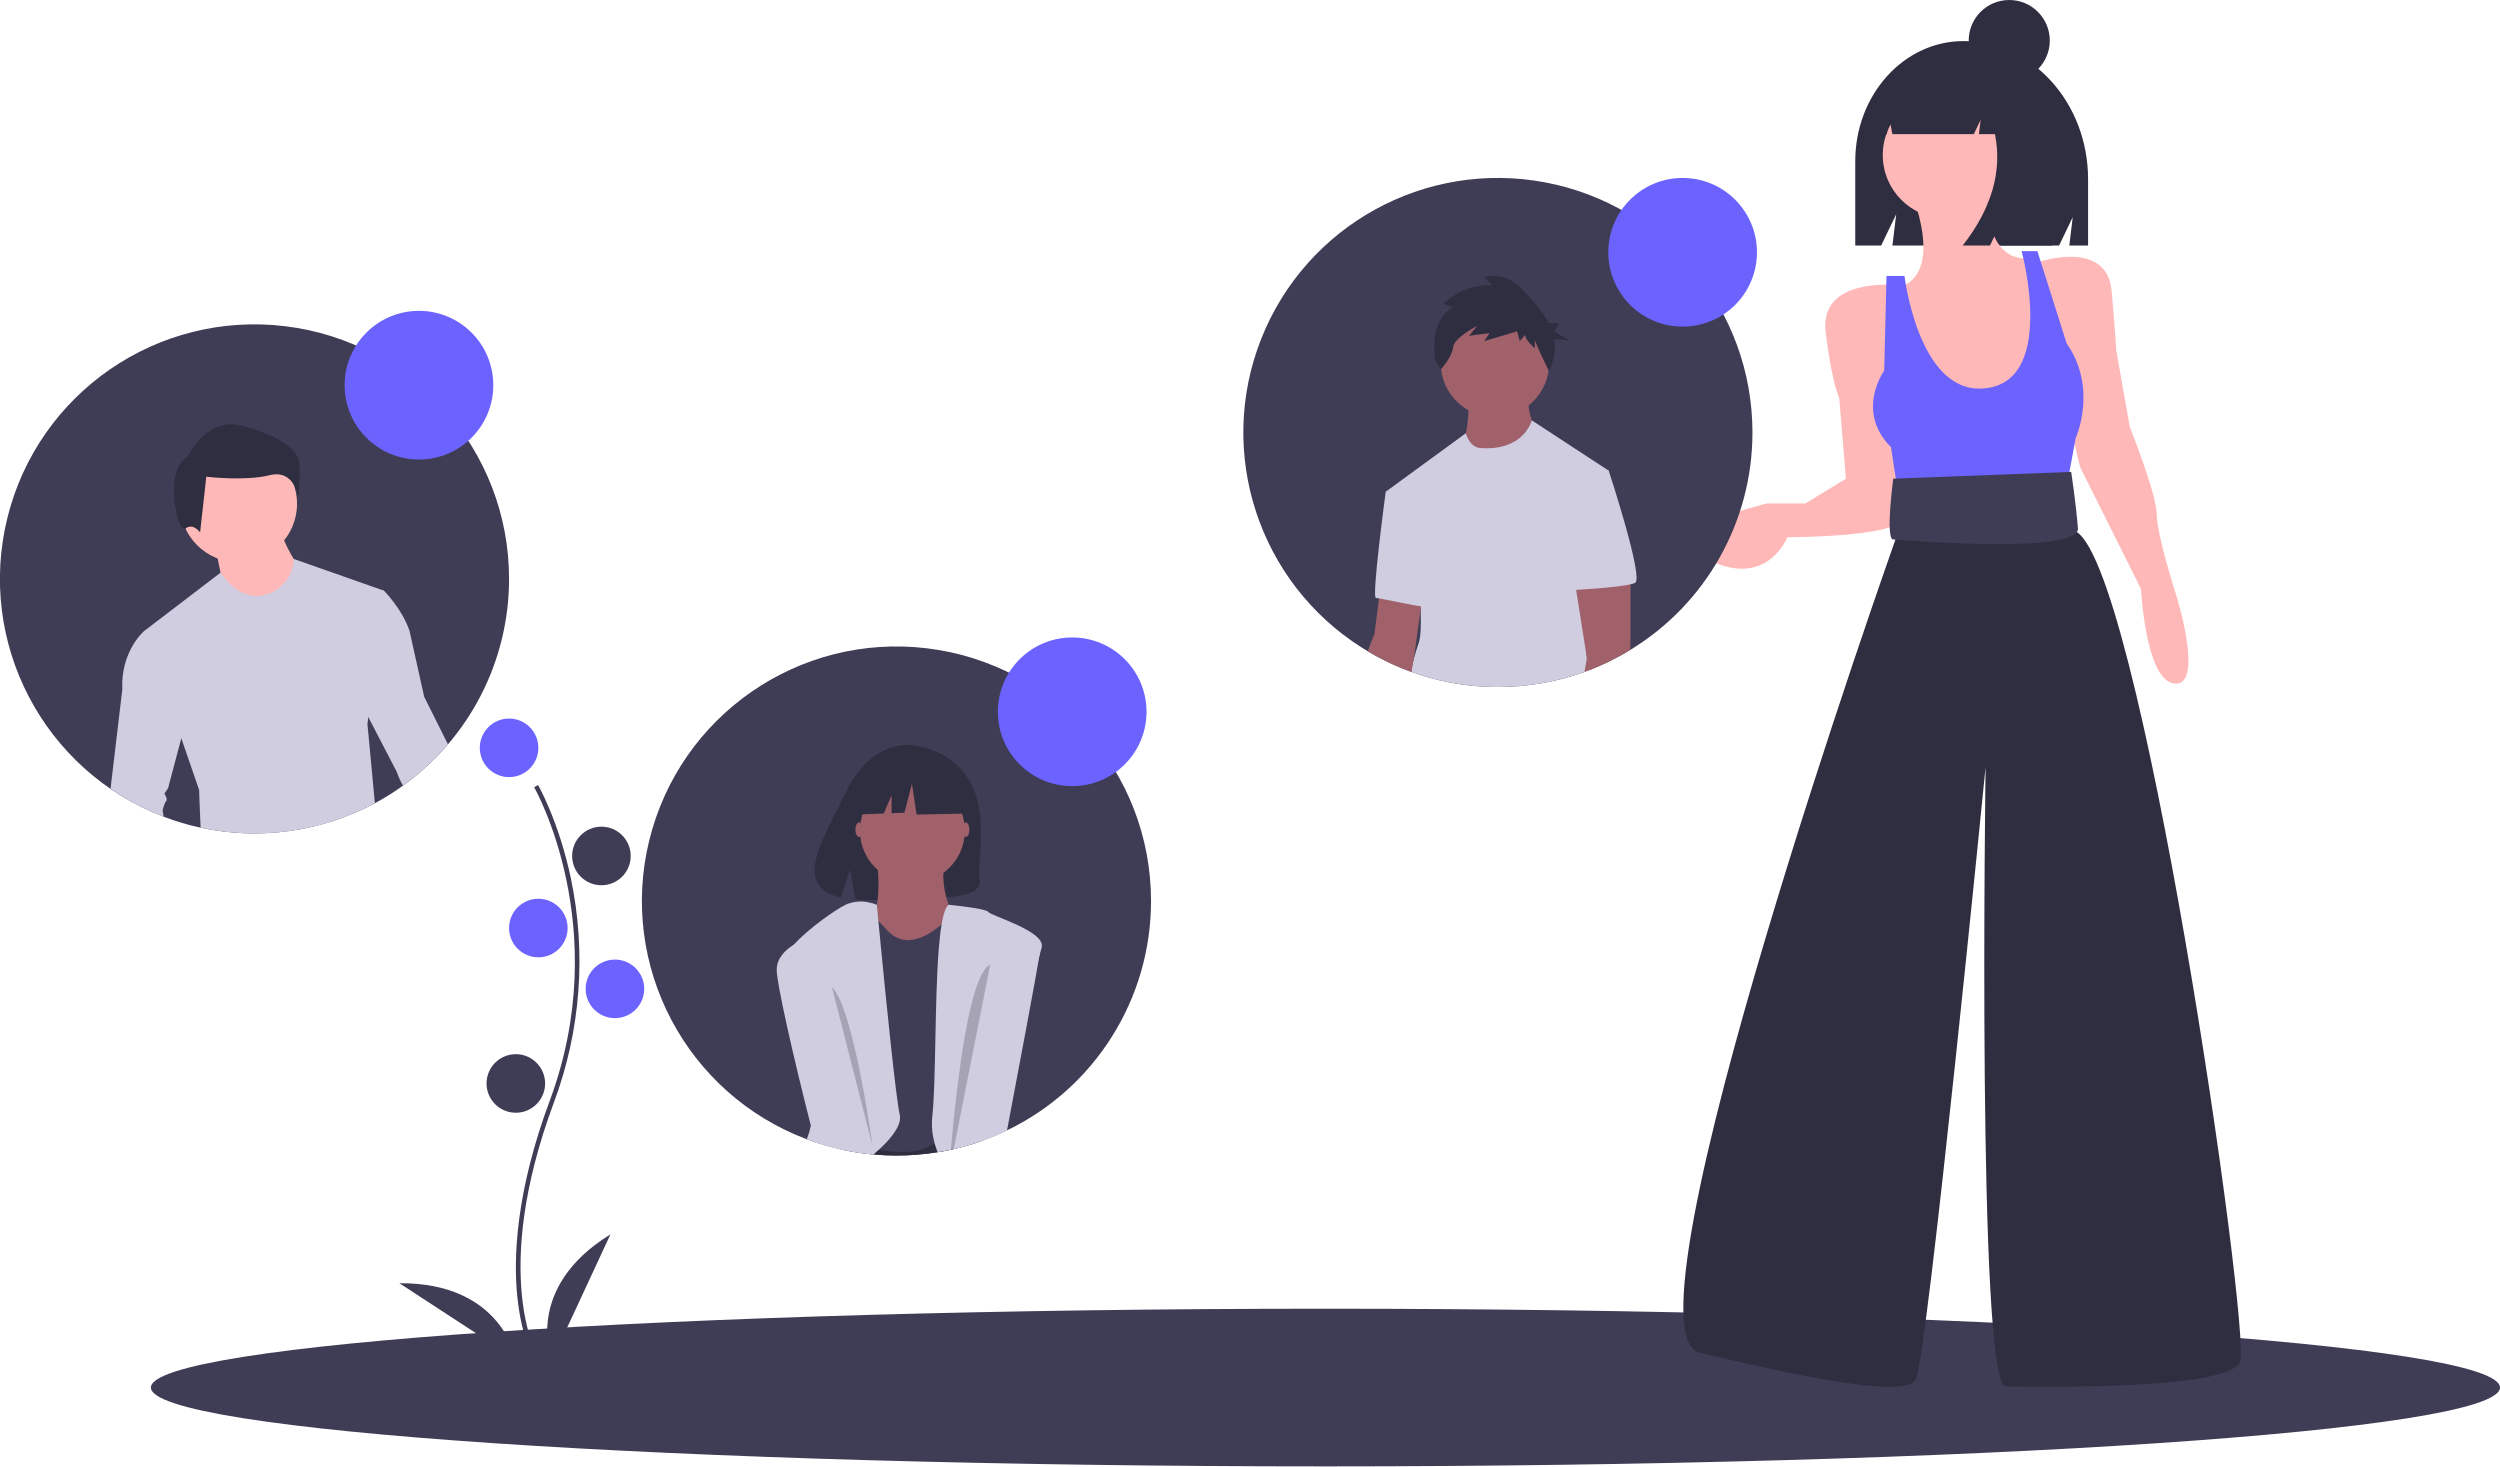
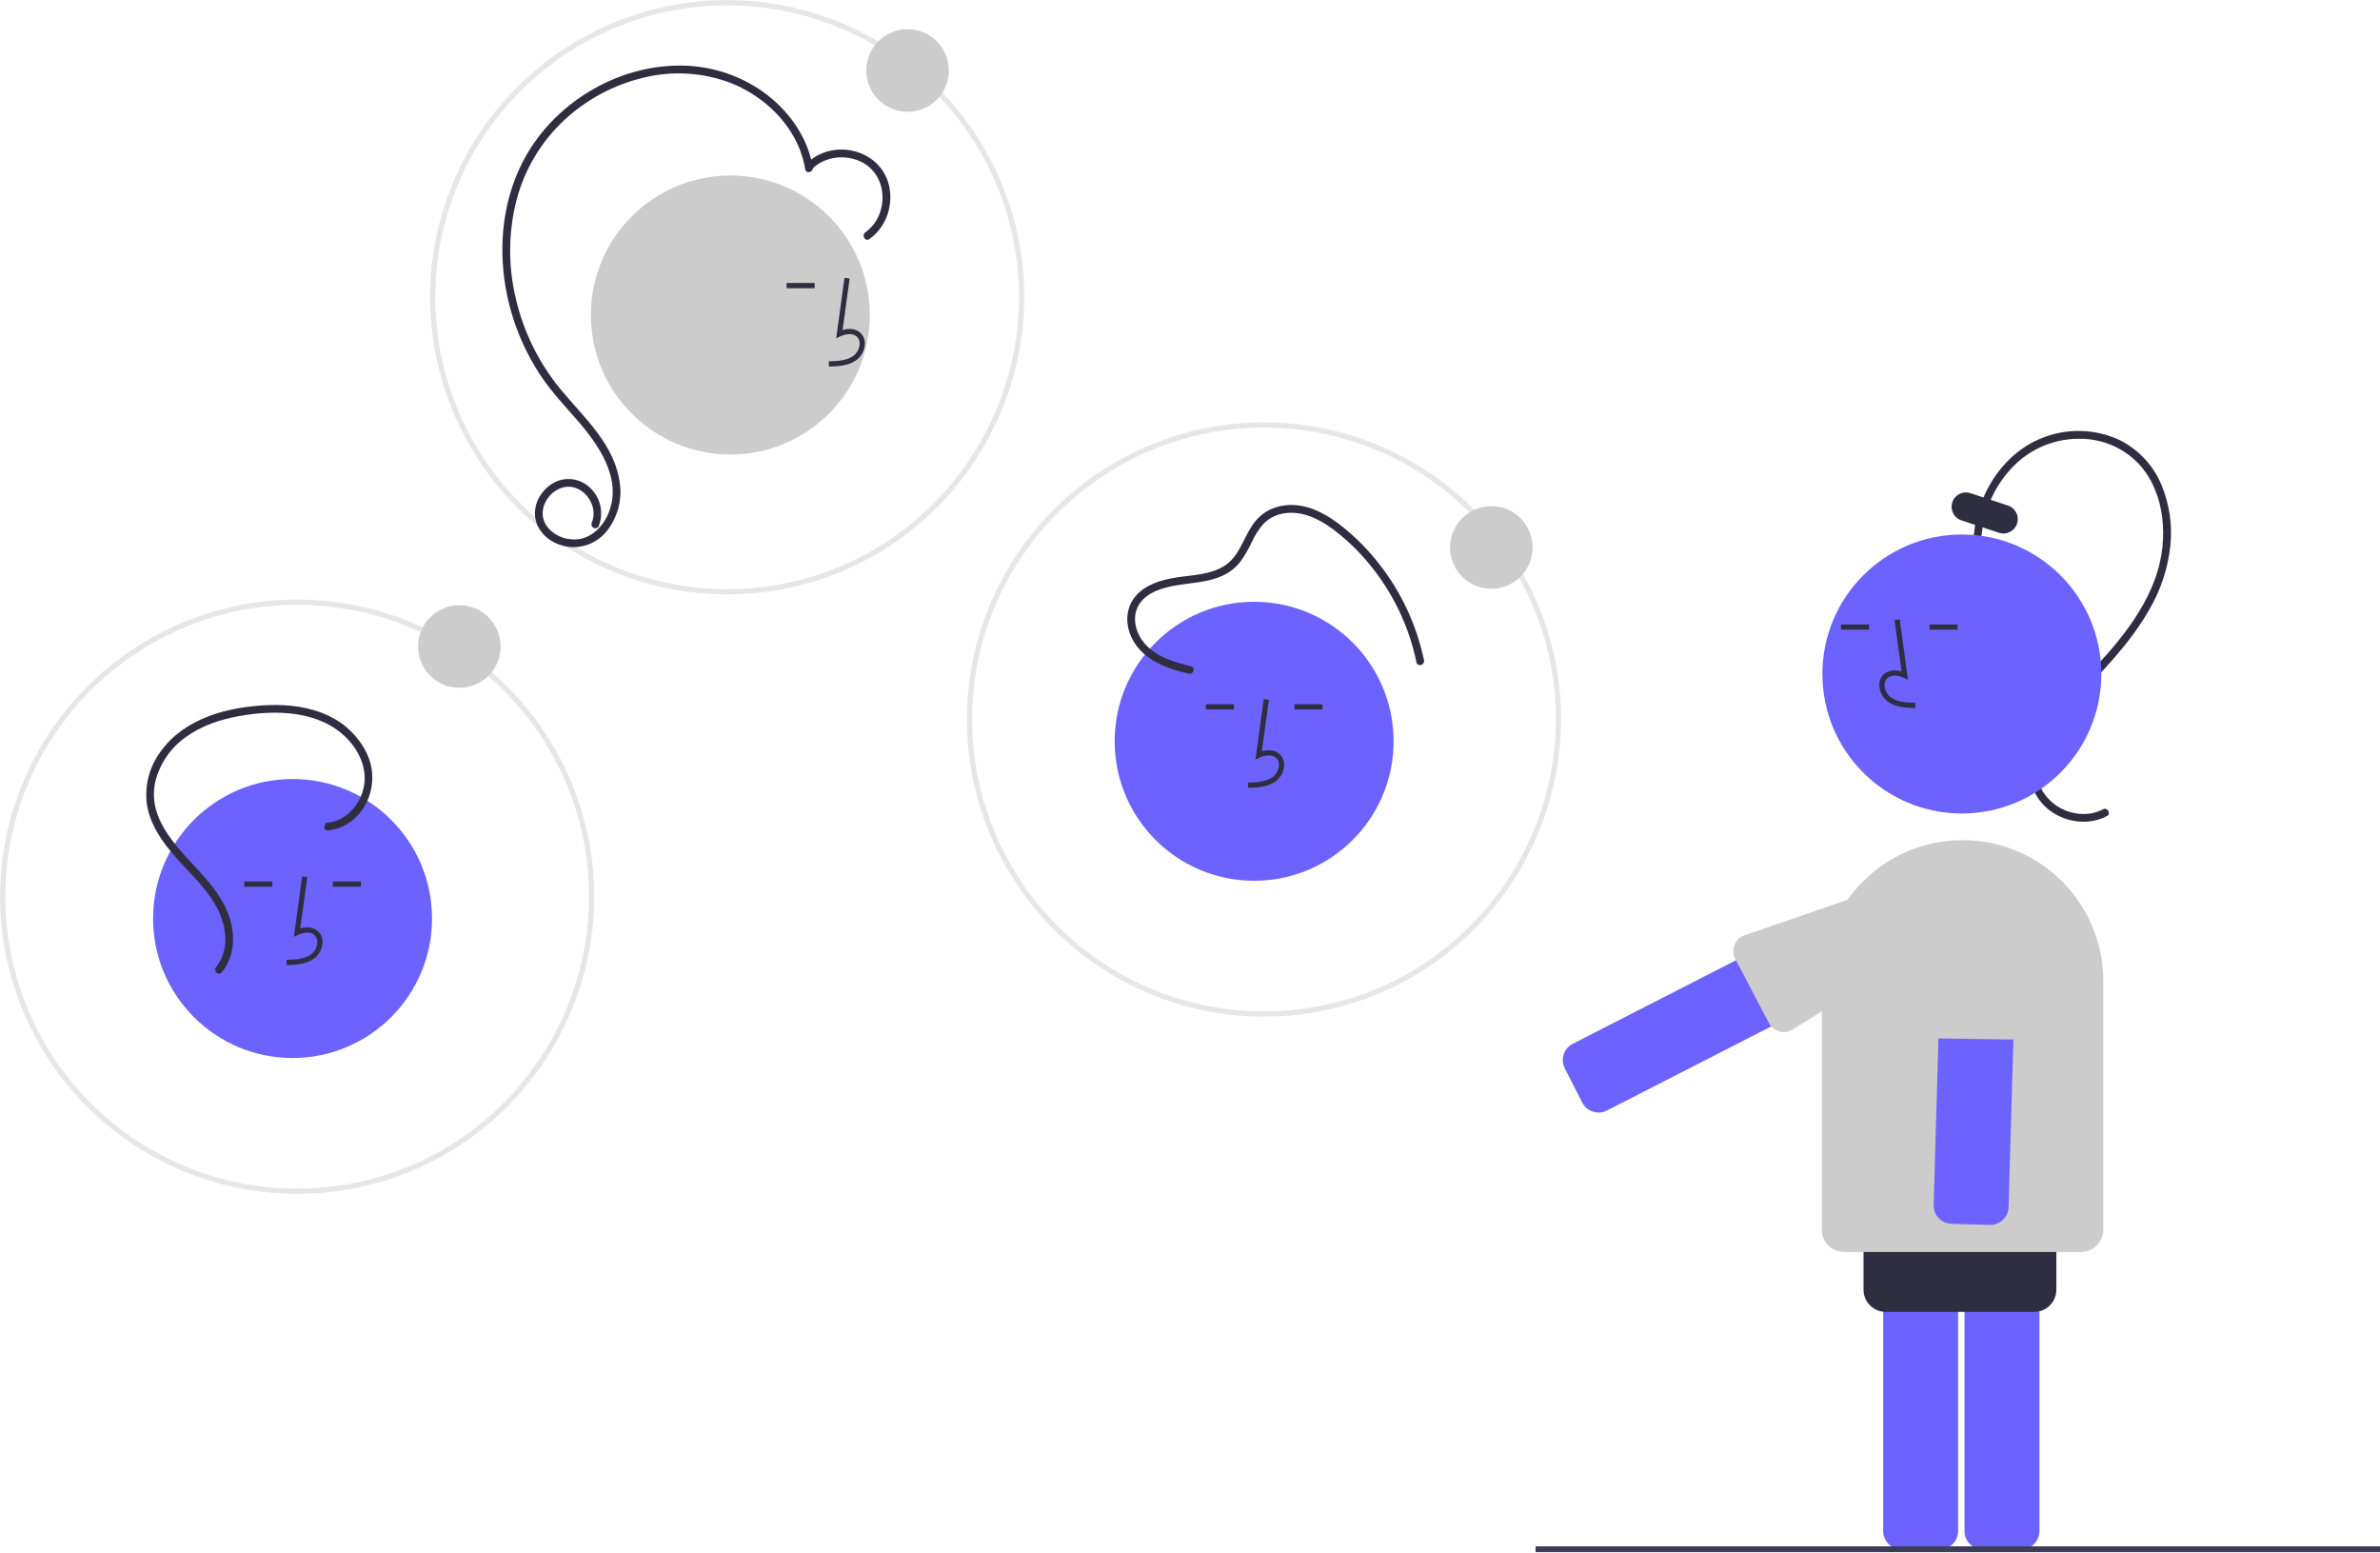
- <svg xmlns="http://www.w3.org/2000/svg" id="a0efb2fe-b3cc-4026-a10e-426d5b99099a" data-name="Layer 1" width="1109.871" height="651" viewBox="0 0 1109.871 651">
-   <path d="M916.762,142.738h-0c-26.542,0-48.058,23.878-48.058,53.334v37.424H880.214l6.663-13.866-1.666,13.866H959.192L965.25,220.89l-1.514,12.605h8.329V204.111C972.065,170.215,947.305,142.738,916.762,142.738Z" transform="translate(-45.06471 -124.5)" fill="#2f2e41" />
-   <ellipse cx="588.429" cy="616" rx="521.442" ry="35" fill="#3f3d56" />
-   <path d="M282.211,728.021c-.229-.375-5.641-9.41-7.517-28.172-1.721-17.213-.614-46.227,14.433-86.698,28.506-76.671-6.569-138.533-6.928-139.149l1.73-1.004c.091.156,9.142,15.929,14.488,41.044a179.061,179.061,0,0,1-7.416,99.807c-28.457,76.54-7.301,112.773-7.084,113.131Z" transform="translate(-45.06471 -124.5)" fill="#3f3d56" />
-   <circle cx="226" cy="332" r="13" fill="#6c63ff" />
-   <circle cx="267" cy="380" r="13" fill="#3f3d56" />
-   <circle cx="239" cy="412" r="13" fill="#6c63ff" />
-   <circle cx="273" cy="439" r="13" fill="#6c63ff" />
-   <circle cx="229" cy="481" r="13" fill="#3f3d56" />
-   <path d="M290.065,728.5s-13-32,26-56Z" transform="translate(-45.06471 -124.5)" fill="#3f3d56" />
-   <path d="M274.077,727.92s-5.916-34.029-51.709-33.738Z" transform="translate(-45.06471 -124.5)" fill="#3f3d56" />
-   <path d="M893.565,210s15,35-5,42l20,66,34-2,9-22-2-33-3-22s-21,5-19-32Z" transform="translate(-45.06471 -124.5)" fill="#ffb8b8" />
-   <path d="M885.565,251s-33-3-30,21,6,29,6,29l3,36-18,11h-17s-52,12-26,25,35-10,35-10,48,0,51-8S885.565,251,885.565,251Z" transform="translate(-45.06471 -124.5)" fill="#ffb8b8" />
-   <path d="M949.565,241s31-11,33,13,2,26,2,26l6,34s12,30,12,39,9,37,9,37,12,39-1,38-15-42-15-42l-27-54-8-33Z" transform="translate(-45.06471 -124.5)" fill="#ffb8b8" />
-   <path d="M890.565,247h-8l-1,42s-13,18,3,34l4,26,73-3,5-27s10-22-4-42l-13-41h-7s16.213,59.778-18,61C896.565,298,890.565,247,890.565,247Z" transform="translate(-45.06471 -124.5)" fill="#6c63ff" />
-   <path d="M892.565,344l-6,20s-125,352-87,361,91,21,96,12,31-272,31-272-4,275,9,275,99,2,104-11-45-361-74-369l-8-18Z" transform="translate(-45.06471 -124.5)" fill="#2f2e41" />
-   <path d="M964.565,334l-79,3s-3.606,27,0,27c1,0,83,7,82-5S964.565,334,964.565,334Z" transform="translate(-45.06471 -124.5)" fill="#3f3d56" />
-   <path d="M556.065,524.5a113.011,113.011,0,0,1-63.93,101.82c-.01,0-.01,0-.02.01a110.036,110.036,0,0,1-10.54,4.43c-.57.22-1.15.42-1.74.61-1.2.43-2.42.82-3.65,1.19q-3.795,1.17-7.7,2.07h-.01l-.07.02-.16.03c-.34.08-.69.16-1.04.23q-2.91.645-5.88,1.11a112.114,112.114,0,0,1-18.26,1.48c-3.28,0-6.54-.14-9.75-.42a4.556,4.556,0,0,1-.52-.05,113.435,113.435,0,0,1-25.86-5.43c-1.24-.42-2.48-.86-3.7-1.33a113.009,113.009,0,1,1,152.83-105.77Z" transform="translate(-45.06471 -124.5)" fill="#3f3d56" />
-   <path d="M429.639,525.768s26.504-11.549,38.953.651S435.261,534.602,429.639,525.768Z" transform="translate(-45.06471 -124.5)" fill="#3f3d56" />
-   <path d="M475.404,470.997c-8.907-15.05-26.528-15.751-26.528-15.751s-17.171-2.196-28.186,20.725c-10.267,21.364-24.437,41.992-2.281,46.993l4.002-12.456,2.478,13.383a86.686,86.686,0,0,0,9.48.162c23.727-.766,46.323.224,45.595-8.29C478.996,504.445,483.974,485.478,475.404,470.997Z" transform="translate(-45.06471 -124.5)" fill="#2f2e41" />
-   <path d="M479.835,631.37c.59-.19,1.17-.39,1.74-.61l-.13-.18-1.61-.09-10.42-.56h-.01l-1.75-.09-8.29-.45-18.05-.98-9.67-.52-.49-.03h-.12l-6.81-.37-2.22-.12-2.11,7.74a109.529,109.529,0,0,0,12.9,1.92,4.573,4.573,0,0,0,.52.05c3.21.28,6.47.42,9.75.42a112.118,112.118,0,0,0,18.26-1.48q2.97-.465,5.88-1.11c.35-.07.7-.15,1.04-.23l.16-.03.07-.02h.01q3.9-.9,7.7-2.07Z" transform="translate(-45.06471 -124.5)" fill="#2f2e41" />
-   <path d="M434.056,503.681s4.016,26.504-4.016,29.717,16.063,16.866,16.063,16.866h13.654l8.835-18.472s-8.031-14.457-3.213-28.11S434.056,503.681,434.056,503.681Z" transform="translate(-45.06471 -124.5)" fill="#a0616a" />
-   <path d="M479.835,631.37V537.41s-1.02-9.65-9.11-7.14a15.238,15.238,0,0,0-2.4,1,27.739,27.739,0,0,0-3.82,2.49c-.46.35-.93.73-1.42,1.14-.04.03-.08.07-.12.1-15.26,12.85-22.48,4.02-24.09,2.41-.59-.58-2.13-2.23-3.86-4.09v-.01c-.75-.8-1.53-1.64-2.27-2.46-2.29-2.47-4.31-4.68-4.31-4.68l-8.03,6.42,1.96,48.68.46,11.48v.01l.15,3.57v.02l1.25,31.14.19,4.7a85.339,85.339,0,0,0,8.27,2.18c.82.17,1.69.34,2.58.5,6.96,1.26,15.72,1.91,21.28-1.08a19.752,19.752,0,0,1,3.52-1.47,24.45,24.45,0,0,1,7.46-1.03c.54.01,1.07.03,1.6.06h.01a36.073,36.073,0,0,1,7.05,1.21Z" transform="translate(-45.06471 -124.5)" fill="#3f3d56" />
-   <path d="M441.315,628.41a48.912,48.912,0,0,1-6.05,6.46c-.68.62-1.36,1.22-2.05,1.81-.14.12-.28.23-.42.35a113.435,113.435,0,0,1-25.86-5.43c-1.24-.42-2.48-.86-3.7-1.33a37.334,37.334,0,0,0,1.81-6.03c5.53-25.92-10.55-65.26-11.95-71.57-.51-2.27,1.37-5.42,4.38-8.77,6.57-7.29,18.52-15.53,22.93-17.73a16.553,16.553,0,0,1,10.65-.98h.01a19.215,19.215,0,0,1,3.27.98v.01c.01.15.12,1.29.31,3.24.1,1.07.22,2.37.37,3.89v.01c.27,2.84.61,6.38,1.01,10.42v.01c2.41,24.89,6.77,68.21,8.47,75.58C445.125,622.06,443.725,625.22,441.315,628.41Z" transform="translate(-45.06471 -124.5)" fill="#d0cde1" />
-   <path d="M479.835,631.37c.59-.19,1.17-.39,1.74-.61a110.027,110.027,0,0,0,10.54-4.43c-5.14-15.02,10.05-62.77,14.4-77.55v-.02c.51-1.73.87-3.01,1.03-3.72,1.61-7.23-22.89-14.05-23.69-15.66-.62-1.22-10.57-2.45-15.26-2.96-1.45-.16-2.4-.25-2.4-.25-1.24.96-2.19,3.72-2.93,7.73-.07.32-.13.66-.18,1-.53,3.1-.94,6.85-1.27,11.06-1.82,22.96-1.2,59.24-2.86,74.18a30.421,30.421,0,0,0,.41,9.25,29.04,29.04,0,0,0,.7,2.93,34.288,34.288,0,0,0,1.26,3.7q2.97-.465,5.88-1.11c.35-.07.7-.15,1.04-.23l.16-.03.07-.02h.01q3.9-.9,7.7-2.07Z" transform="translate(-45.06471 -124.5)" fill="#d0cde1" />
-   <ellipse cx="428.747" cy="368.339" rx="1.606" ry="3.213" fill="#a0616a" />
-   <ellipse cx="381.361" cy="368.339" rx="1.606" ry="3.213" fill="#a0616a" />
-   <path d="M479.835,631.37c.59-.19,1.17-.39,1.74-.61a110.027,110.027,0,0,0,10.54-4.43.037.037,0,0,0,.01.03.06.06,0,0,1,.01-.04c6-31.68,12.36-65.57,14.38-77.54v-.02c.35-2.08.57-3.49.63-4.12.8-8.03-19.28-8.03-19.28-8.03l-3.2,16.17-4.83,24.43-1.66,8.39-8.77,44.33-.28,1.42-.65,3.28h.01q3.9-.9,7.7-2.07Z" transform="translate(-45.06471 -124.5)" fill="#d0cde1" />
-   <path d="M432.795,637.03a113.435,113.435,0,0,1-25.86-5.43c-.63-2.43-1.26-4.89-1.89-7.36-7.81-30.65-15.16-63.08-15.16-69.16,0-5.03,3.51-8.66,7.59-11.18a43.088,43.088,0,0,1,12.49-4.88s2.56,10.65,6.24,26.01c1.97,8.2,4.25,17.74,6.62,27.72v.01c2.76,11.58,5.65,23.74,8.33,35.1q.645,2.76,1.28,5.44v.04a.1.1,0,0,1,.01.04q.12.495.24.99c.18.78.36,1.55.53,2.31.04.13.07.26.1.4A4.556,4.556,0,0,1,432.795,637.03Z" transform="translate(-45.06471 -124.5)" fill="#d0cde1" />
-   <path d="M414.379,562.713l18.071,70.67S424.017,571.547,414.379,562.713Z" transform="translate(-45.06471 -124.5)" opacity="0.2" />
-   <path d="M461.325,636.02l5.88-1.14v.03Q464.295,635.555,461.325,636.02Z" transform="translate(-45.06471 -124.5)" opacity="0.2" />
-   <path d="M484.665,552.78l-4.83,24.43-1.66,8.39-8.76,44.33h-.01l-.27,1.42h-.01l-.64,3.28h-.01l-.07.02-.16.03-1.04.2c.09-1.12.2-2.32.32-3.59.04-.47.08-.95.13-1.45,1.88-20.43,5.89-55.72,12.18-70.5C481.315,555.86,482.925,553.52,484.665,552.78Z" transform="translate(-45.06471 -124.5)" opacity="0.2" />
-   <circle cx="405.054" cy="368.74" r="23.291" fill="#a0616a" />
-   <polygon points="426.401 345.046 408.992 335.927 384.951 339.657 379.977 361.626 392.359 361.15 395.818 353.079 395.818 361.017 401.531 360.797 404.847 347.947 406.92 361.626 427.23 361.212 426.401 345.046" fill="#2f2e41" />
-   <path d="M271.065,381.5a112.991,112.991,0,0,1-47.1,91.79,111.28,111.28,0,0,1-12.47,7.8,113.297,113.297,0,0,1-77.37,10.86,110.597,110.597,0,0,1-16.42-4.88,113.01,113.01,0,1,1,153.36-105.57Z" transform="translate(-45.06471 -124.5)" fill="#3f3d56" />
-   <circle cx="105.873" cy="223.642" r="25.989" fill="#ffb8b8" />
-   <path d="M140.786,368.04s3.249,15.431,3.249,17.055,15.431,8.934,15.431,8.934l13.806-2.436,4.873-14.619s-8.121-12.182-8.121-17.055Z" transform="translate(-45.06471 -124.5)" fill="#ffb8b8" />
-   <path d="M158.065,494.5a113.063,113.063,0,0,1-23.94-2.55c-.39-7.95-.65-16.71-.65-16.71l-7.92-22.98-16.44-47.67,33.85-25.84s8.38,13.65,20.56,9.59a16.804,16.804,0,0,0,11.92-15.7l40.06,14.08-6.92,56.15-.39,3.14,3.3,35.08A112.443,112.443,0,0,1,158.065,494.5Z" transform="translate(-45.06471 -124.5)" fill="#d0cde1" />
-   <path d="M128.401,327.204s8.251-17.878,24.066-13.752,24.754,10.314,25.442,16.503-.344,15.471-.344,15.471-1.719-12.721-12.721-9.97-28.192.688-28.192.688l-2.75,24.754s-3.094-4.469-6.532-1.719S117.399,332.705,128.401,327.204Z" transform="translate(-45.06471 -124.5)" fill="#2f2e41" />
-   <path d="M94.135,474.68l5.23-44.1c-.81-17.06,9.75-25.99,9.75-25.99h12.18l8.93,30.05-4.67,17.62-5.88,22.17-1.63,2.44s1.63,2.43.81,3.25c-.81.81-1.62,4.06-1.62,4.06s.17,1.16.47,2.89A111.979,111.979,0,0,1,94.135,474.68Z" transform="translate(-45.06471 -124.5)" fill="#d0cde1" />
-   <path d="M243.935,454.95a112.843,112.843,0,0,1-19.97,18.34,37.727,37.727,0,0,1-2.78-6.17l-12.6-24.25-8.51-16.36,1.62-42.23,13.81,2.44s8.12,8.12,11.37,17.87l6.5,29.23,10.55,21.12Z" transform="translate(-45.06471 -124.5)" fill="#d0cde1" />
-   <path d="M823.065,316.5a112.917,112.917,0,0,1-54.27,96.55c-2,1.22-4.04,2.37-6.12,3.47-3.1,1.64-6.29,3.14-9.55,4.47V421c-1.04.43-2.08.84-3.13,1.23-.49.19-.99.38-1.49.56a113.267,113.267,0,0,1-38.44,6.71,113.432,113.432,0,0,1-25.57-2.9,111.727,111.727,0,0,1-12.85-3.8h-.01a112.535,112.535,0,0,1-15.5-6.98q-1.95-1.05-3.84-2.19c-.88-.52-1.74-1.05-2.6-1.59a113.006,113.006,0,1,1,173.37-95.54Z" transform="translate(-45.06471 -124.5)" fill="#3f3d56" />
-   <path d="M697.039,300.004s.669,17.392-3.345,21.405,20.067,18.061,20.067,18.061l14.047-22.074s-5.351-9.365-4.013-17.392Z" transform="translate(-45.06471 -124.5)" fill="#a0616a" />
-   <circle cx="663.68" cy="161.122" r="24.081" fill="#a0616a" />
-   <path d="M749.555,416.65q.225,2.79.44,5.58c-.49.19-.99.38-1.49.56a113.267,113.267,0,0,1-38.44,6.71,113.432,113.432,0,0,1-25.57-2.9,111.727,111.727,0,0,1-12.85-3.8l-.01.09a.139.139,0,0,1,0-.09,27.264,27.264,0,0,1,1.14-6.01v-.01c.56-2.06,1.32-4.44,2.19-7.07.94-2.81,1-8.95.8-14.72-.02-.44-.03-.89-.05-1.32-.08-1.87-.18-3.66-.28-5.25-.23-3.59-.47-6.14-.47-6.14l-14.72-39.47,35.55-25.96c2.1,6.81,6.6,6.57,6.6,6.57,19.08,1.31,22.59-11.87,22.7-12.3v-.01l34.15,22.34-14.04,34.11s.57,5.78,1.38,14.6c.12,1.3.24,2.67.38,4.1C747.745,394.92,748.695,405.71,749.555,416.65Z" transform="translate(-45.06471 -124.5)" fill="#d0cde1" />
-   <path d="M676.635,388.63l-.7,5.08-.17,1.28-2.97,21.7-.02.09v.01l-1.13,6.01-.01.09a.139.139,0,0,1,0-.09,112.535,112.535,0,0,1-15.5-6.98q-1.95-1.05-3.84-2.19a69.566,69.566,0,0,1,2.94-7.6l2.04-15.88.63-4.86,17.53,3.13Z" transform="translate(-45.06471 -124.5)" fill="#a0616a" />
-   <path d="M669.948,341.811l-9.699,1.003s-6.355,47.158-4.348,47.158,24.75,5.351,25.419,4.013S669.948,341.811,669.948,341.811Z" transform="translate(-45.06471 -124.5)" fill="#d0cde1" />
-   <path d="M690.165,260.938l-4.341-1.579s9.077-9.077,21.705-8.287l-3.552-3.552s8.682-3.157,16.575,5.13c4.149,4.356,8.949,9.477,11.942,15.246h4.649l-1.94,3.881,6.791,3.881-6.97-.697a19.581,19.581,0,0,1-.659,10.05l-1.578,4.341s-6.314-12.628-6.314-14.207v3.946s-4.341-3.552-4.341-5.919l-2.368,2.762-1.184-4.341-14.601,4.341,2.368-3.552-9.077,1.184,3.552-4.341s-10.26,5.13-10.655,9.471-5.525,9.866-5.525,9.866l-2.368-3.946S678.721,266.857,690.165,260.938Z" transform="translate(-45.06471 -124.5)" fill="#2f2e41" />
-   <path d="M768.795,413.05c-2,1.22-4.04,2.37-6.12,3.47-3.1,1.64-6.29,3.14-9.55,4.47V421c-1.04.43-2.08.84-3.13,1.23-.49.19-.99.38-1.49.56l1.05-6.14-4.76-30.25-.6-3.79,2.39-.45,22.36-4.23v27.43S769.005,408.33,768.795,413.05Z" transform="translate(-45.06471 -124.5)" fill="#a0616a" />
-   <path d="M746.204,331.777l13.044,1.672s15.719,47.827,11.706,49.834-30.101,3.345-30.101,3.345Z" transform="translate(-45.06471 -124.5)" fill="#d0cde1" />
-   <circle cx="186" cy="171" r="33" fill="#6c63ff" />
-   <circle cx="476" cy="316" r="33" fill="#6c63ff" />
-   <circle cx="747" cy="112" r="33" fill="#6c63ff" />
-   <circle cx="863.956" cy="68.856" r="28.098" fill="#ffb8b8" />
-   <path d="M930.424,157.429A25.204,25.204,0,0,0,910.538,147.281h-.944c-18.192,0-32.939,16.461-32.939,36.768v0h6.096l.984-7.493,1.443,7.493H921.331l3.029-6.339-.757,6.339h7.112q4.978,24.723-14.306,49.446h12.116l6.058-12.679-1.514,12.679h23.095l4.543-29.161C960.706,182.496,948.017,163.977,930.424,157.429Z" transform="translate(-45.06471 -124.5)" fill="#2f2e41" />
-   <circle cx="892" cy="18" r="18" fill="#2f2e41" />
+ <svg xmlns="http://www.w3.org/2000/svg" id="acb0935a-a5d3-4db2-8c3a-1d54a68cd318" data-name="Layer 1" width="913.307" height="595.513" viewBox="0 0 913.307 595.513">
+   <path d="M887.763,746.68H873.004a7.008,7.008,0,0,1-7-7V616.667a7.008,7.008,0,0,1,7-7h14.759a7.008,7.008,0,0,1,7,7V739.68A7.008,7.008,0,0,1,887.763,746.68Z" transform="translate(-143.3464 -152.2437)" fill="#6c63ff" />
+   <path d="M918.956,746.68H904.196a7.008,7.008,0,0,1-7-7V616.667a7.008,7.008,0,0,1,7-7h14.76a7.008,7.008,0,0,1,7,7V739.68A7.008,7.008,0,0,1,918.956,746.68Z" transform="translate(-143.3464 -152.2437)" fill="#6c63ff" />
+   <path d="M923.96,655.585h-57a8.51,8.51,0,0,1-8.5-8.5v-16a8.51,8.51,0,0,1,8.5-8.5h57a8.51,8.51,0,0,1,8.5,8.5v16A8.51,8.51,0,0,1,923.96,655.585Z" transform="translate(-143.3464 -152.2437)" fill="#2f2e41" />
+   <path d="M900.806,357.308c1.742-17.359,13.15-33.959,30.567-38.477a37.3,37.3,0,0,1,25.475,2.311,33.729,33.729,0,0,1,15.956,17.171,47.98,47.98,0,0,1,3.402,23.311,61.339,61.339,0,0,1-8.117,24.556c-4.724,8.329-10.867,15.774-17.315,22.815-6.57,7.173-14.002,13.773-19.53,21.827-4.903,7.142-8.845,16.843-4.014,25.063a18.511,18.511,0,0,0,18.183,8.494,15.414,15.414,0,0,0,4.947-1.642c1.703-.909,3.22,1.68,1.514,2.59-6.47,3.454-14.515,2.672-20.627-1.213-7.045-4.477-10.19-12.379-8.87-20.548,1.506-9.313,8-17.31,14.235-24.013,6.513-7.003,13.335-13.689,19.368-21.128,5.959-7.348,11.28-15.459,14.47-24.418a51.06,51.06,0,0,0,2.61-23.387c-.95-7.537-3.881-15.006-9.139-20.582a31.115,31.115,0,0,0-22.385-9.446,35.198,35.198,0,0,0-23.59,8.673,42.746,42.746,0,0,0-13.028,21.719,44.018,44.018,0,0,0-1.11,6.324c-.191,1.903-3.193,1.923-3,0Z" transform="translate(-143.3464 -152.2437)" fill="#2f2e41" />
+   <path d="M910.352,356.62,896.108,351.917a5.5,5.5,0,1,1,3.449-10.444l14.244,4.703a5.5,5.5,0,1,1-3.449,10.444Z" transform="translate(-143.3464 -152.2437)" fill="#2f2e41" />
+   <rect x="589.275" y="593.272" width="324.033" height="2.241" fill="#3f3d56" />
+   <path d="M628.322,542.285a114.633,114.633,0,0,1-25.717-2.926,113.133,113.133,0,0,1-12.801-3.774h-0l-.175-.06a113.828,113.828,0,0,1-15.638-7.043c-1.292-.694-2.598-1.439-3.877-2.211-.88-.521-1.748-1.055-2.616-1.6A114.007,114.007,0,1,1,742.4,428.285v-.001a114.571,114.571,0,0,1-54.75,97.405c-1.958,1.194-3.978,2.339-6.172,3.499-2.984,1.58-6.033,3.018-9.072,4.279l-.563.241c-1.051.435-2.103.85-3.164,1.243-.483.188-.991.38-1.499.563a113.947,113.947,0,0,1-38.746,6.77Zm-38.169-8.697.167.057A110.928,110.928,0,0,0,603.056,537.41a112.577,112.577,0,0,0,25.268,2.875c.036,0,.073.002.11,0a111.959,111.959,0,0,0,38.068-6.65c.492-.178.984-.364,1.467-.553.842-.312,1.668-.634,2.492-.968v-.001l.622-.264c3.165-1.292,6.348-2.781,9.46-4.429,2.159-1.142,4.143-2.267,6.067-3.439a112.562,112.562,0,0,0,53.791-95.695v-.001A112.007,112.007,0,1,0,568.564,522.979c.851.534,1.703,1.059,2.575,1.575,1.259.759,2.536,1.487,3.804,2.169A111.849,111.849,0,0,0,590.153,533.588Z" transform="translate(-143.3464 -152.2437)" fill="#e6e6e6" />
+   <path d="M422.322,380.285a114.633,114.633,0,0,1-25.717-2.926,113.133,113.133,0,0,1-12.801-3.774h-0l-.175-.06a113.828,113.828,0,0,1-15.638-7.043c-1.292-.694-2.598-1.439-3.877-2.211-.88-.521-1.748-1.055-2.616-1.6A114.007,114.007,0,1,1,536.4,266.285v-.001a114.571,114.571,0,0,1-54.75,97.405c-1.958,1.194-3.978,2.339-6.172,3.499-2.984,1.58-6.033,3.018-9.072,4.279l-.563.241c-1.051.435-2.103.85-3.164,1.243-.483.188-.991.38-1.499.563a113.947,113.947,0,0,1-38.746,6.77C422.397,380.284,422.361,380.285,422.322,380.285Zm-38.169-8.697.167.057A110.928,110.928,0,0,0,397.056,375.41a112.577,112.577,0,0,0,25.268,2.875c.037,0,.073.001.11,0a111.959,111.959,0,0,0,38.068-6.65c.492-.178.984-.364,1.467-.553.842-.312,1.668-.634,2.492-.968v-.001l.622-.264c3.165-1.292,6.348-2.781,9.46-4.429,2.159-1.142,4.143-2.267,6.067-3.439a112.562,112.562,0,0,0,53.791-95.695v-.001A112.007,112.007,0,1,0,362.564,360.979c.851.534,1.703,1.059,2.575,1.575,1.259.759,2.536,1.487,3.804,2.169A111.849,111.849,0,0,0,384.153,371.588Z" transform="translate(-143.3464 -152.2437)" fill="#e6e6e6" />
+   <path d="M257.322,610.285a114.633,114.633,0,0,1-25.717-2.926,113.133,113.133,0,0,1-12.801-3.774h-0l-.175-.06a113.828,113.828,0,0,1-15.638-7.043c-1.292-.694-2.598-1.439-3.877-2.211-.88-.521-1.748-1.055-2.616-1.6A114.007,114.007,0,1,1,371.4,496.285v-.001a114.571,114.571,0,0,1-54.75,97.405c-1.958,1.194-3.978,2.339-6.172,3.499-2.984,1.58-6.033,3.018-9.072,4.279l-.563.241c-1.051.435-2.103.85-3.164,1.243-.483.188-.991.38-1.499.563a113.947,113.947,0,0,1-38.746,6.77C257.397,610.286,257.36,610.285,257.322,610.285Zm-38.169-8.697.167.057A110.928,110.928,0,0,0,232.056,605.41a112.577,112.577,0,0,0,25.268,2.875c.036.002.071.001.11,0a111.959,111.959,0,0,0,38.068-6.65c.492-.178.984-.364,1.467-.553.842-.312,1.668-.634,2.492-.968v-.001l.622-.264c3.165-1.292,6.348-2.781,9.46-4.429,2.159-1.142,4.143-2.267,6.067-3.439a112.562,112.562,0,0,0,53.791-95.695v-.001A112.007,112.007,0,1,0,197.564,590.979c.851.534,1.703,1.059,2.575,1.575,1.259.759,2.536,1.487,3.804,2.169A111.849,111.849,0,0,0,219.153,601.588Z" transform="translate(-143.3464 -152.2437)" fill="#e6e6e6" />
+   <circle cx="176.275" cy="248.038" r="15.839" fill="#ccc" />
+   <circle cx="348.275" cy="27.038" r="15.839" fill="#ccc" />
+   <circle cx="572.275" cy="210.038" r="15.839" fill="#ccc" />
+   <circle cx="752.85" cy="258.591" r="53.519" fill="#6c63ff" />
+   <path d="M756.779,579.106a7.027,7.027,0,0,1-2.157-.342,6.953,6.953,0,0,1-4.081-3.473l-6.725-13.139a6.999,6.999,0,0,1,3.043-9.42l109.503-56.048a7.001,7.001,0,0,1,9.421,3.043l6.725,13.139a7,7,0,0,1-3.042,9.42L759.963,578.335A6.94,6.94,0,0,1,756.779,579.106Z" transform="translate(-143.3464 -152.2437)" fill="#6c63ff" />
+   <path d="M941.96,632.585h-91a8.51,8.51,0,0,1-8.5-8.5v-95.5a54,54,0,0,1,108,0v95.5A8.51,8.51,0,0,1,941.96,632.585Z" transform="translate(-143.3464 -152.2437)" fill="#ccc" />
+   <path d="M907.123,622.206c-.069,0-.139-.001-.208-.003l-14.754-.427a7.001,7.001,0,0,1-6.794-7.2l3.561-122.963a6.96,6.96,0,0,1,2.193-4.888c.136-.129.277-.251.42-.366a6.986,6.986,0,0,1,4.588-1.54l14.752.427a7.011,7.011,0,0,1,6.795,7.201L914.115,615.41a7.008,7.008,0,0,1-6.992,6.796Z" transform="translate(-143.3464 -152.2437)" fill="#6c63ff" />
+   <path d="M892.854,482.131a6.448,6.448,0,0,1,4.261-1.43l14.753.427a6.508,6.508,0,0,1,6.31,6.686l3.439,56.963a6.506,6.506,0,0,1-6.686,6.308l-0.0 0-27.753-.428a6.499,6.499,0,0,1-6.309-6.685l6.093-55.887c.05-1.735,4.242-4.422,5.504-5.615C892.59,482.351,892.721,482.238,892.854,482.131Z" transform="translate(-143.3464 -152.2437)" fill="#ccc" />
+   <path d="M872.104,492.297a6.448,6.448,0,0,1,3.294,3.057l6.682,13.159a6.509,6.509,0,0,1-2.853,8.739l-48.378,30.269a6.506,6.506,0,0,1-8.738-2.853l-0-0-12.901-24.577a6.499,6.499,0,0,1,2.853-8.738l54.596-18.853a6.461,6.461,0,0,1,4.96-.383C871.784,492.171,871.946,492.232,872.104,492.297Z" transform="translate(-143.3464 -152.2437)" fill="#ccc" />
+   <path d="M878.316,423.912c-3.306-.093-7.421-.208-10.59-2.523a8.13,8.13,0,0,1-3.2-6.071,5.47,5.47,0,0,1,1.86-4.494c1.656-1.399,4.073-1.727,6.679-.961l-2.7-19.727,1.981-.271,3.174,23.19-1.655-.759c-1.918-.881-4.552-1.328-6.188.055a3.514,3.514,0,0,0-1.152,2.896,6.144,6.144,0,0,0,2.381,4.527c2.466,1.802,5.746,2.035,9.466,2.139Z" transform="translate(-143.3464 -152.2437)" fill="#2f2e41" />
+   <rect x="706.448" y="239.594" width="10.772" height="2" fill="#2f2e41" />
+   <rect x="740.448" y="239.594" width="10.772" height="2" fill="#2f2e41" />
+   <circle cx="481.266" cy="284.404" r="53.519" fill="#6c63ff" />
+   <path d="M600.332,407.832c-6.247-1.473-12.991-3.456-17.446-8.374-3.793-4.187-5.572-10.648-2.211-15.612,3.069-4.532,9.123-6.195,14.218-7.045,5.922-.988,12.008-1.132,17.566-3.653a18.174,18.174,0,0,0,6.932-5.5,47.273,47.273,0,0,0,4.386-7.548,27.527,27.527,0,0,1,4.602-7.069,13.932,13.932,0,0,1,7.894-3.854c6.705-1.019,13.07,2.079,18.345,5.927a79.663,79.663,0,0,1,13.805,13.1,86.633,86.633,0,0,1,18.476,38.152c.39,1.89,3.282,1.09,2.893-.798a89.462,89.462,0,0,0-16.869-36.524,86.528,86.528,0,0,0-14.107-14.457c-5.436-4.379-11.713-8.196-18.863-8.557a19.438,19.438,0,0,0-9.589,1.904,17.446,17.446,0,0,0-6.682,6.223c-3.369,5.109-4.994,11.712-10.429,15.168-5.505,3.501-12.398,3.535-18.643,4.509-5.555.866-11.739,2.696-15.499,7.157-4.159,4.934-4.003,11.658-.896,17.1,3.452,6.047,9.866,9.346,16.306,11.314,1.654.505,3.33.931,5.013,1.328,1.878.443,2.679-2.449.798-2.893Z" transform="translate(-143.3464 -152.2437)" fill="#2f2e41" />
+   <path d="M622.327,454.517l-.056-2c3.721-.104,7.001-.337,9.466-2.138a6.148,6.148,0,0,0,2.381-4.528,3.514,3.514,0,0,0-1.153-2.895c-1.636-1.382-4.269-.935-6.188-.055l-1.655.759,3.173-23.19,1.981.271-2.699,19.727c2.607-.767,5.023-.437,6.678.961a5.471,5.471,0,0,1,1.86,4.492,8.133,8.133,0,0,1-3.2,6.073C629.75,454.309,625.634,454.425,622.327,454.517Z" transform="translate(-143.3464 -152.2437)" fill="#2f2e41" />
+   <rect x="496.731" y="270.199" width="10.771" height="2" fill="#2f2e41" />
+   <rect x="462.731" y="270.199" width="10.771" height="2" fill="#2f2e41" />
+   <circle cx="112.266" cy="352.404" r="53.519" fill="#6c63ff" />
+   <path d="M253.327,522.517l-.056-2c3.721-.104,7.001-.337,9.466-2.138a6.148,6.148,0,0,0,2.381-4.528,3.514,3.514,0,0,0-1.153-2.895c-1.636-1.382-4.269-.935-6.188-.055l-1.655.759,3.173-23.19,1.981.271-2.699,19.727c2.607-.767,5.023-.437,6.678.961a5.471,5.471,0,0,1,1.86,4.492,8.133,8.133,0,0,1-3.2,6.073C260.75,522.309,256.634,522.425,253.327,522.517Z" transform="translate(-143.3464 -152.2437)" fill="#2f2e41" />
+   <rect x="127.731" y="338.199" width="10.771" height="2" fill="#2f2e41" />
+   <rect x="93.731" y="338.199" width="10.771" height="2" fill="#2f2e41" />
+   <circle cx="280.265" cy="120.857" r="53.519" fill="#ccc" />
+   <path d="M461.437,292.892l-.056-2c3.721-.104,7.001-.337,9.466-2.138a6.148,6.148,0,0,0,2.381-4.528,3.514,3.514,0,0,0-1.153-2.895c-1.636-1.383-4.269-.936-6.188-.055l-1.655.759,3.173-23.19,1.981.271-2.699,19.727c2.608-.767,5.023-.438,6.678.961a5.471,5.471,0,0,1,1.86,4.492,8.133,8.133,0,0,1-3.2,6.073C468.86,292.684,464.744,292.8,461.437,292.892Z" transform="translate(-143.3464 -152.2437)" fill="#2f2e41" />
+   <rect x="301.841" y="108.575" width="10.771" height="2" fill="#2f2e41" />
+   <path d="M455.247,216.427c-1.999-11.916-9.547-22.159-19.259-29.074a55.109,55.109,0,0,0-32.519-9.942c-22.493.247-44.487,12.846-56.546,31.75-13.36,20.943-13.624,48.293-4.592,70.937a87.822,87.822,0,0,0,8.732,16.611c3.877,5.745,8.574,10.813,13.142,16.001,8.513,9.669,18.274,23.117,12.569,36.609-2.107,4.983-6.552,9.514-12.209,9.871-4.775.301-10.07-1.983-12.187-6.472-2.372-5.029.912-10.98,5.764-13.039,5.089-2.159,10.379,1.026,12.258,5.924a9.517,9.517,0,0,1,.089,7.061,1.553,1.553,0,0,0,.538,2.052,1.509,1.509,0,0,0,2.052-.538,13.418,13.418,0,0,0-3.362-14.848,11.877,11.877,0,0,0-15.313-.947c-4.756,3.474-7.271,9.692-4.861,15.303,2.087,4.858,7.136,7.792,12.235,8.411a16.372,16.372,0,0,0,14.748-6.53,23.93,23.93,0,0,0,4.754-17.271c-1.669-15.354-13.936-25.851-23.144-37.087A84.878,84.878,0,0,1,341.266,266.682a78.317,78.317,0,0,1,.323-37.781,64.185,64.185,0,0,1,18.336-30.626A67.884,67.884,0,0,1,390.17,182.07,56.241,56.241,0,0,1,423.86,184.12c11.273,4.472,21.278,13.321,26.045,24.589a37.979,37.979,0,0,1,2.448,8.516c.319,1.9,3.21,1.094,2.893-.798Z" transform="translate(-143.3464 -152.2437)" fill="#2f2e41" />
+   <path d="M455.181,216.879c5.009-4.826,13.174-5.521,19.209-2.253,6.242,3.381,8.747,10.663,7.146,17.401a15.729,15.729,0,0,1-6.111,9.362c-1.573,1.095-.076,3.697,1.514,2.59,6.753-4.701,9.596-13.759,7.291-21.596-2.406-8.182-10.398-13.067-18.744-12.741a18.875,18.875,0,0,0-12.426,5.115c-1.393,1.342.73,3.462,2.121,2.121Z" transform="translate(-143.3464 -152.2437)" fill="#2f2e41" />
+   <path d="M269.241,470.835c6.455-.6,11.86-4.875,14.726-10.595a21.69,21.69,0,0,0,.08-19.058,30.509,30.509,0,0,0-14.389-14.207c-7.295-3.534-15.534-4.512-23.558-4.188-15.121.611-31.781,4.856-41.077,17.75A27.836,27.836,0,0,0,199.731,460.951c1.176,7.593,5.798,14.169,10.732,19.837,5.171,5.941,11.139,11.291,15.226,18.096,3.537,5.889,5.439,13.304,3.073,19.986a14.383,14.383,0,0,1-2.474,4.352c-1.223,1.476.888,3.61,2.121,2.121,4.256-5.136,5.116-11.915,3.776-18.305-1.475-7.035-5.732-12.983-10.386-18.296-9.056-10.339-22.543-21.628-18.737-37.073A29.763,29.763,0,0,1,214.563,435.095c6.053-4.389,13.24-6.803,20.543-8.115,13.975-2.509,30.899-2.247,41.458,8.642,4.388,4.526,7.407,10.849,6.598,17.267-.729,5.787-4.424,11.463-9.826,13.877a13.066,13.066,0,0,1-4.095,1.069c-1.906.177-1.925,3.179,0,3Z" transform="translate(-143.3464 -152.2437)" fill="#2f2e41" />
</svg>
